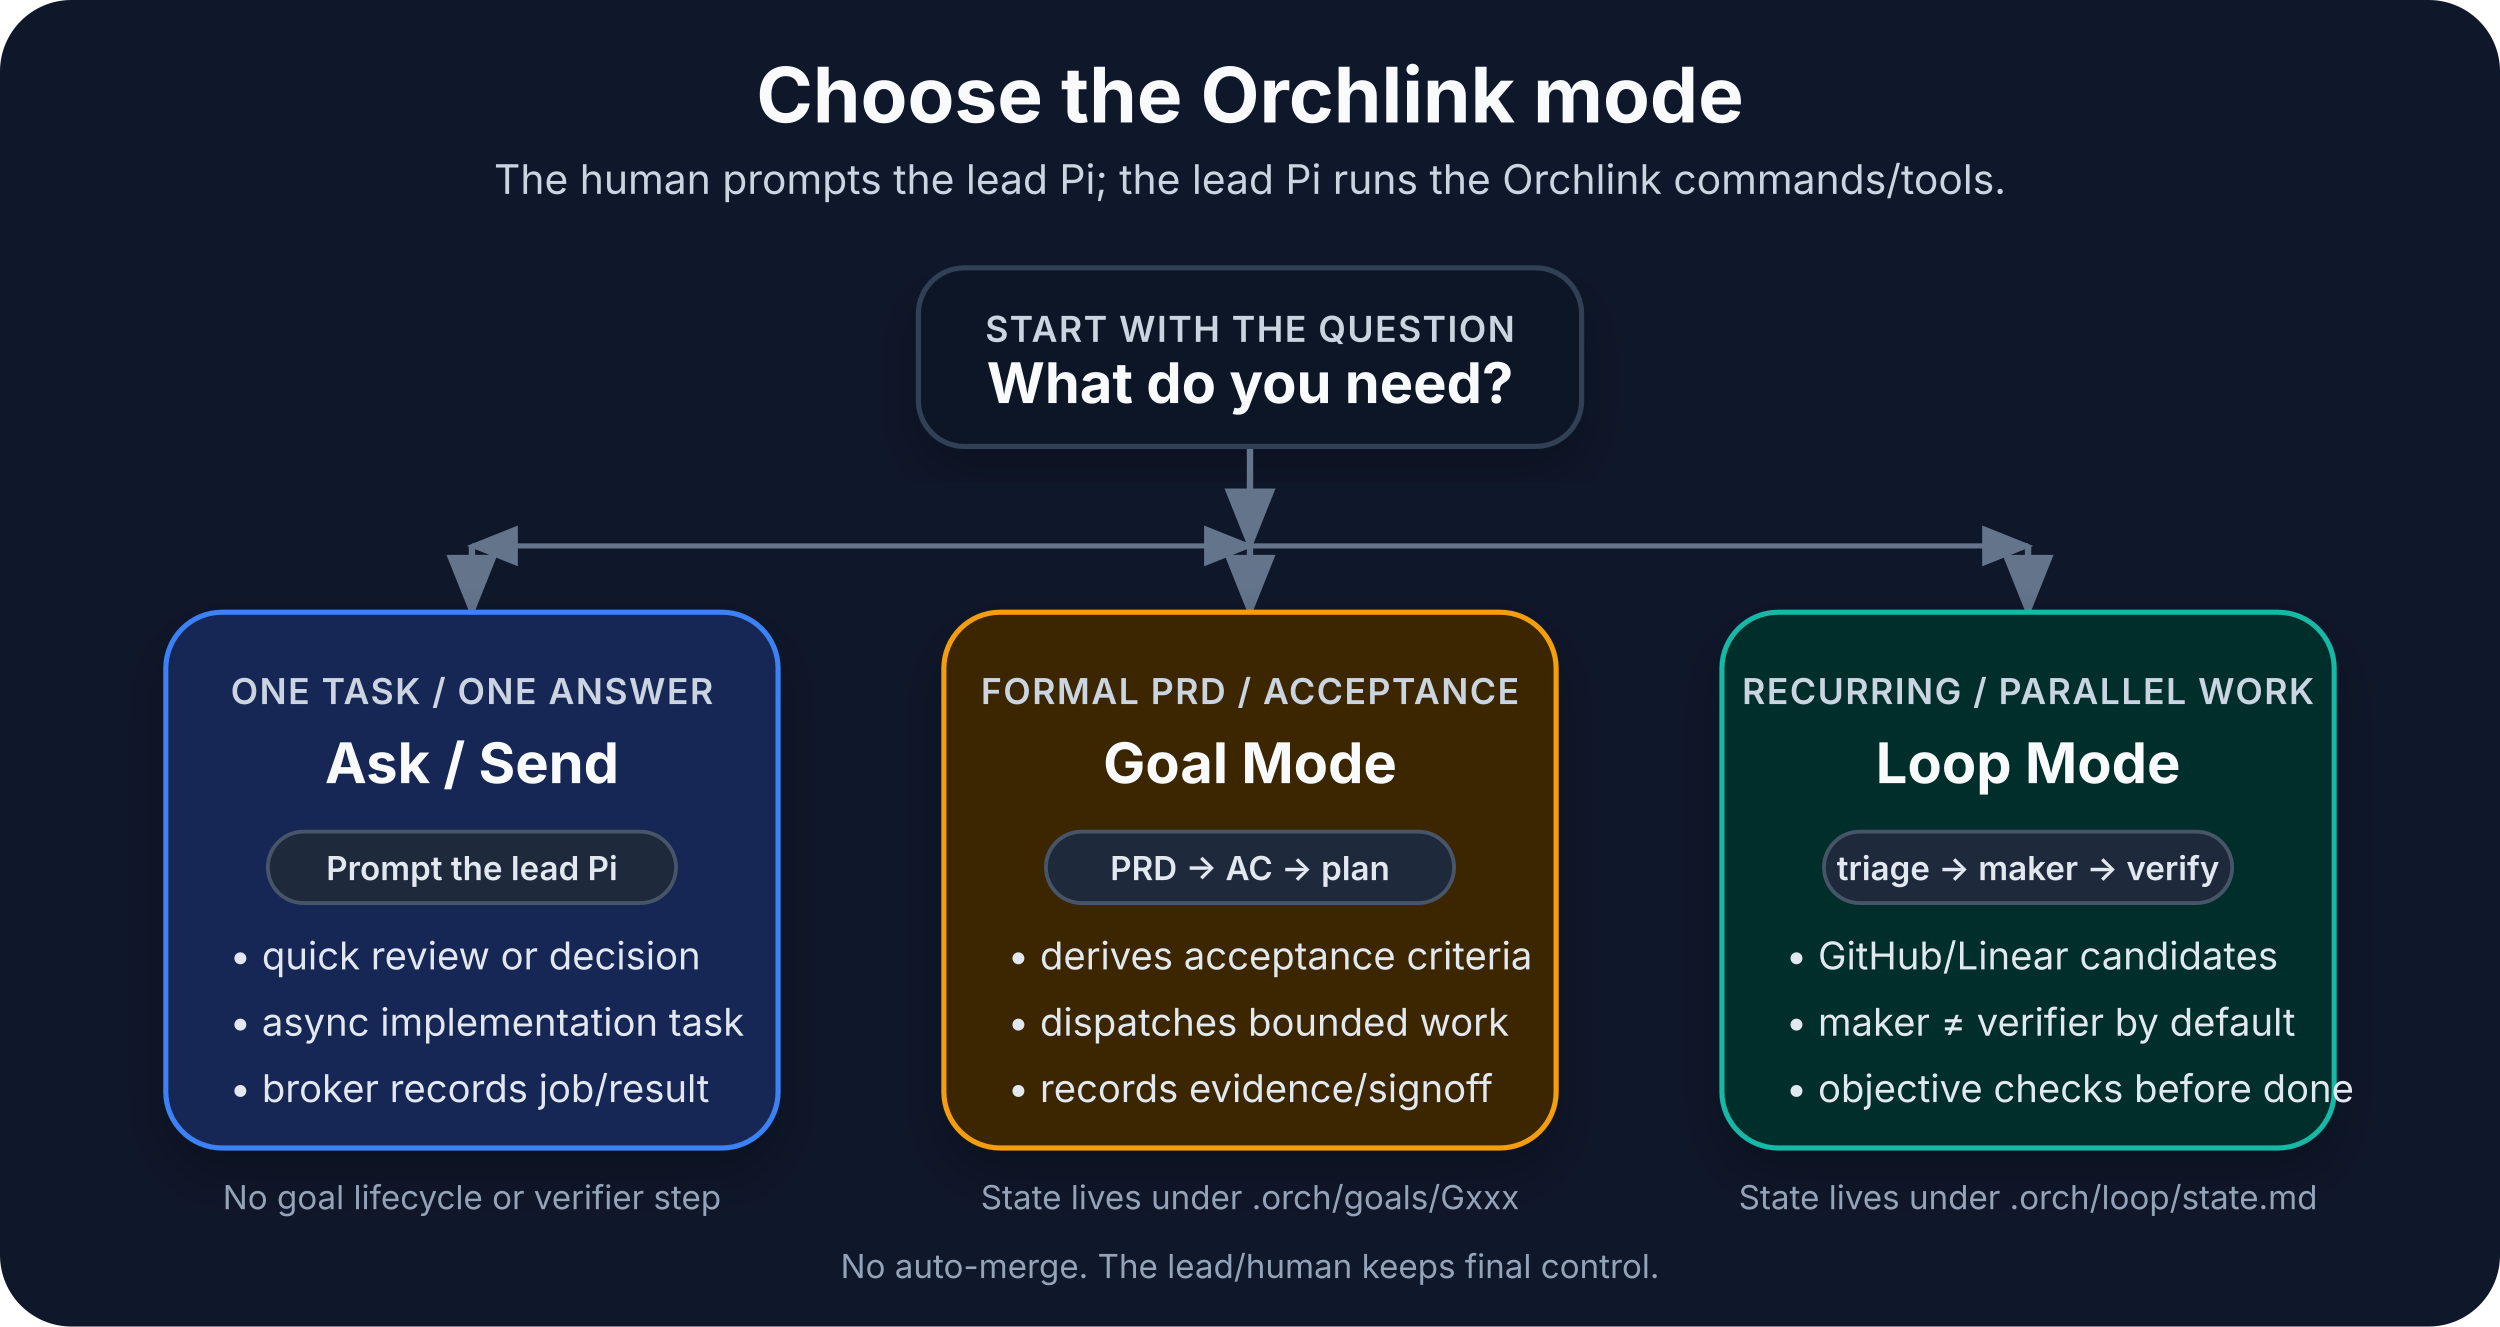
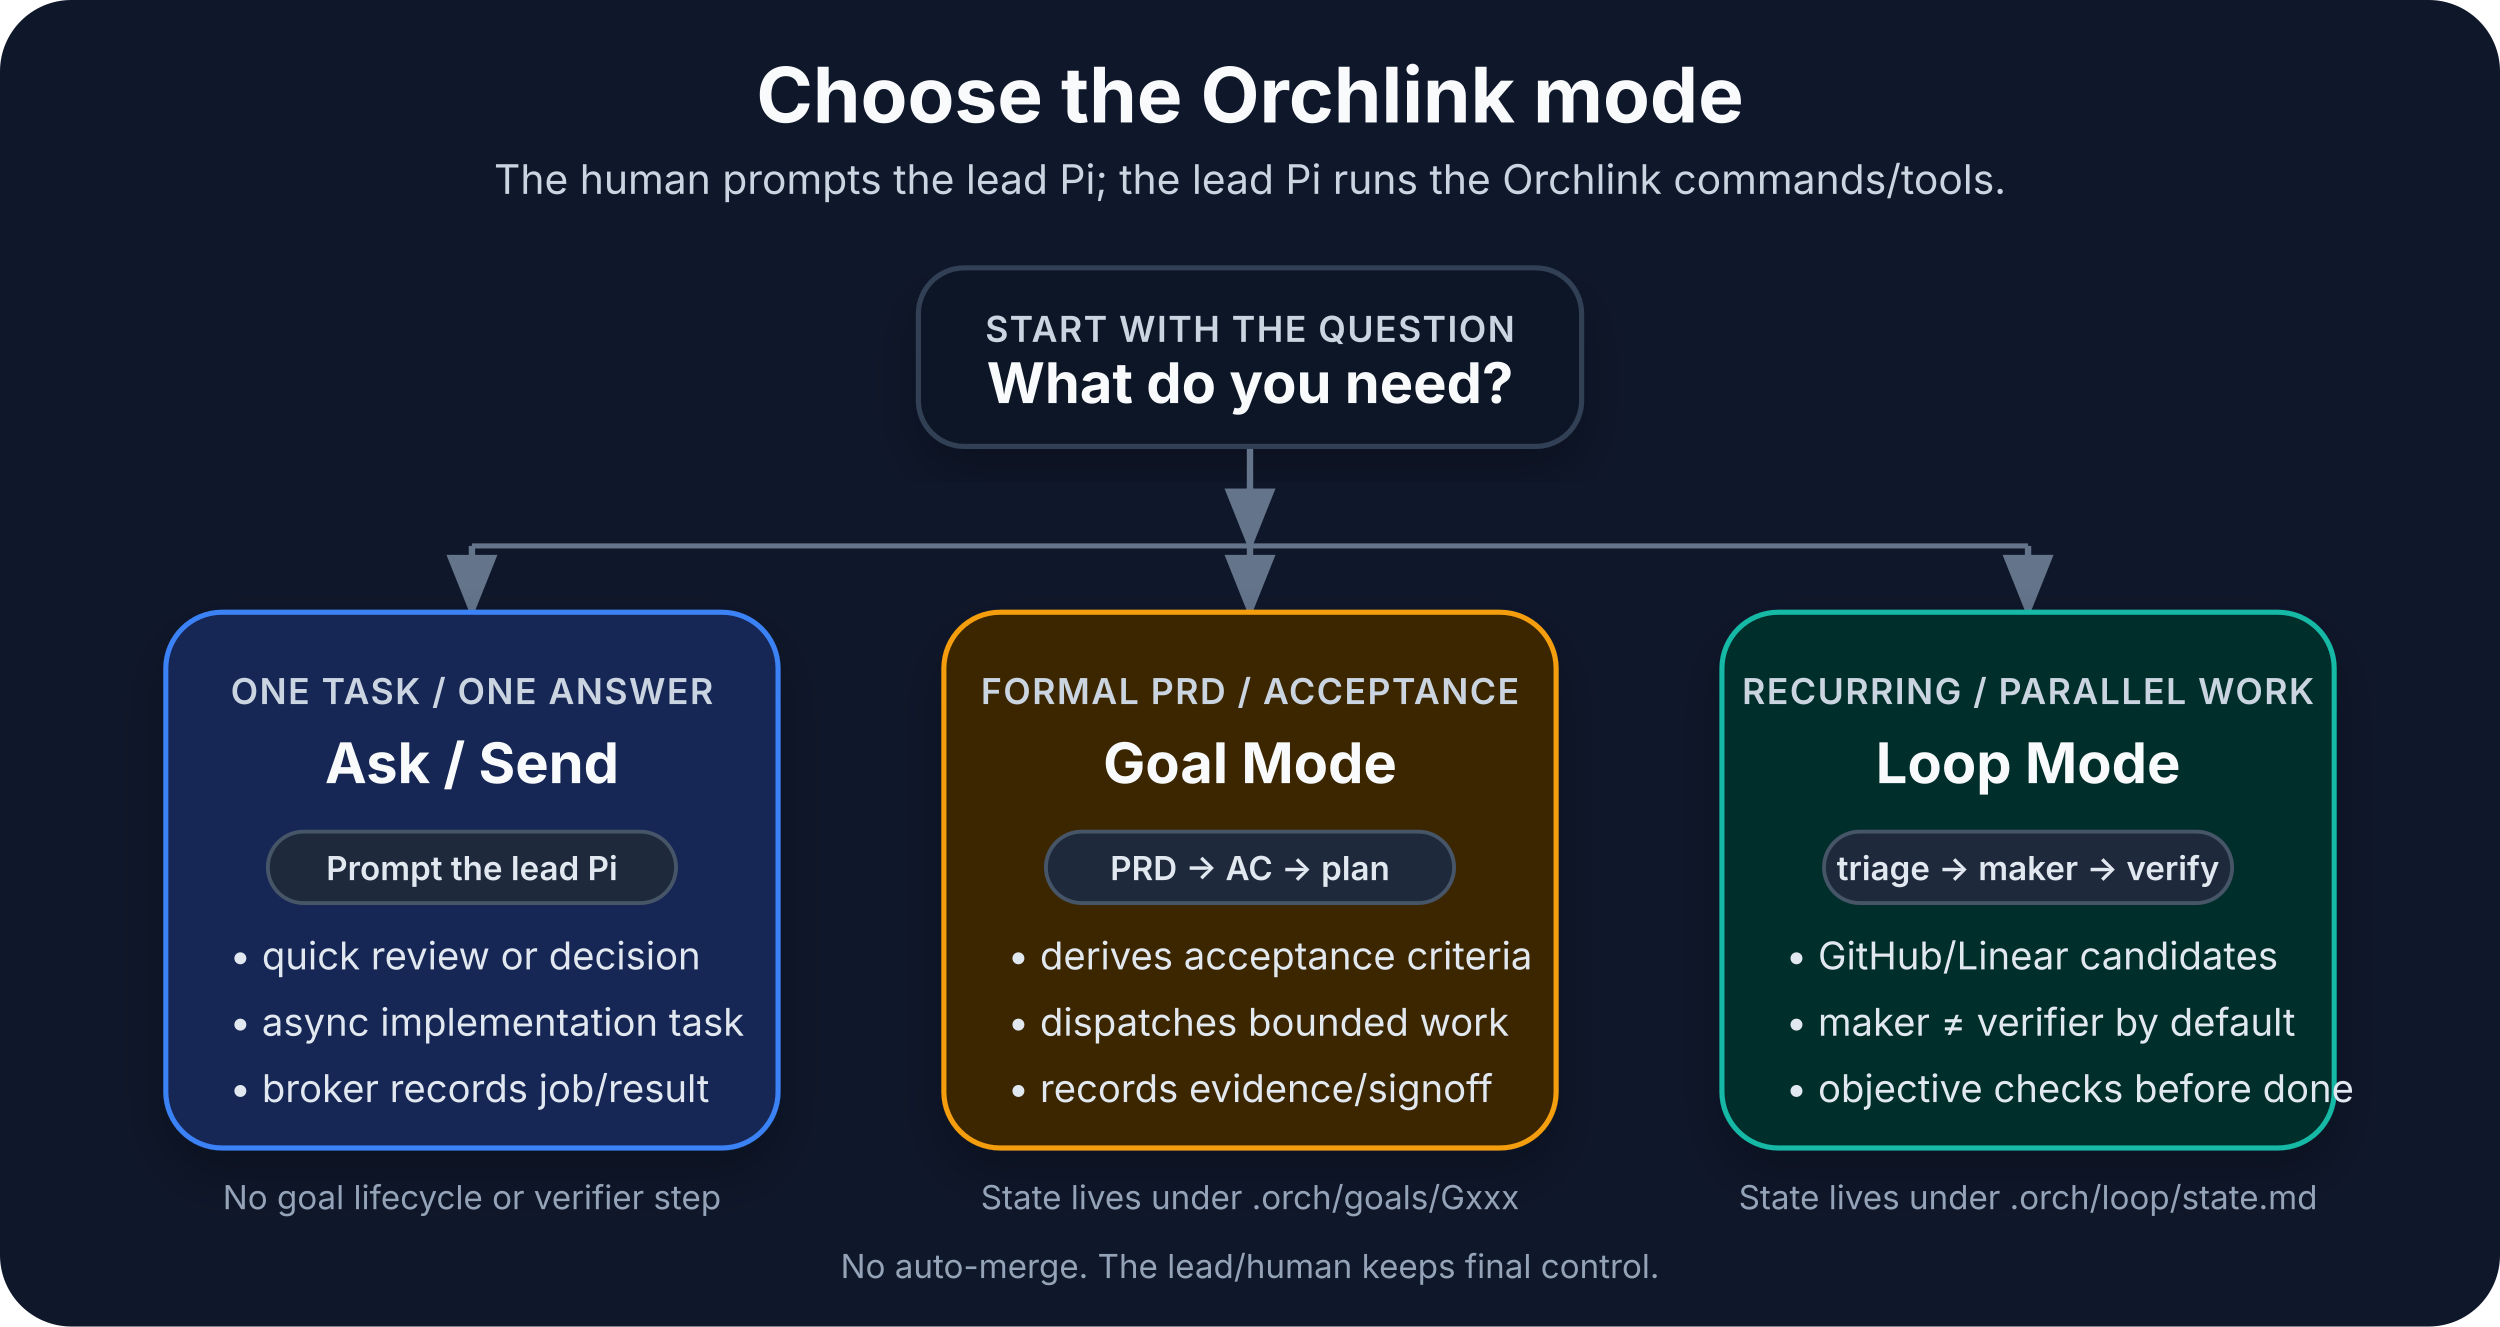
<svg xmlns="http://www.w3.org/2000/svg" width="980" height="520" viewBox="0 0 980 520" fill="none" role="img" aria-labelledby="title desc">
  <style>
    .bg { fill: #0f172a; }
    .panel { fill: #111827; stroke: #334155; stroke-width: 2; }
    .panelAsk { fill: #172554; stroke: #3b82f6; }
    .panelGoal { fill: #3b2605; stroke: #f59e0b; }
    .panelLoop { fill: #052e2b; stroke: #14b8a6; }
    .title { fill: #f8fafc; font: 700 30px ui-sans-serif, system-ui, -apple-system, BlinkMacSystemFont, "Segoe UI", sans-serif; }
    .subtitle { fill: #cbd5e1; font: 400 16px ui-sans-serif, system-ui, -apple-system, BlinkMacSystemFont, "Segoe UI", sans-serif; }
    .h { fill: #f8fafc; font: 700 22px ui-sans-serif, system-ui, -apple-system, BlinkMacSystemFont, "Segoe UI", sans-serif; }
    .kicker { fill: #cbd5e1; font: 600 14px ui-sans-serif, system-ui, -apple-system, BlinkMacSystemFont, "Segoe UI", sans-serif; letter-spacing: .04em; }
    .body { fill: #e2e8f0; font: 400 15px ui-sans-serif, system-ui, -apple-system, BlinkMacSystemFont, "Segoe UI", sans-serif; }
    .muted { fill: #94a3b8; font: 400 13px ui-sans-serif, system-ui, -apple-system, BlinkMacSystemFont, "Segoe UI", sans-serif; }
    .arrow { stroke: #64748b; stroke-width: 2.5; marker-end: url(#arrowhead); }
-     .smallArrow { stroke: #64748b; stroke-width: 2; marker-end: url(#arrowhead); }
+     .connector { stroke: #64748b; stroke-width: 2; }
    .pill { fill: #1e293b; stroke: #475569; stroke-width: 1.5; }
    .pillText { fill: #e2e8f0; font: 600 13px ui-sans-serif, system-ui, -apple-system, BlinkMacSystemFont, "Segoe UI", sans-serif; }
  </style>
  <defs>
    <marker id="arrowhead" markerWidth="10" markerHeight="8" refX="9" refY="4" orient="auto">
      <path d="M0,0 L10,4 L0,8 Z" fill="#64748b" />
    </marker>
    <filter id="shadow" x="-10%" y="-10%" width="120%" height="130%">
      <feDropShadow dx="0" dy="10" stdDeviation="10" flood-color="#000000" flood-opacity="0.25" />
    </filter>
  </defs>
  <rect class="bg" width="980" height="520" rx="28" />
  <text x="490" y="48" text-anchor="middle" class="title">Choose the Orchlink mode</text>
  <text x="490" y="76" text-anchor="middle" class="subtitle">The human prompts the lead Pi; the lead Pi runs the Orchlink commands/tools.</text>
  <rect x="360" y="105" width="260" height="70" rx="18" class="panel" filter="url(#shadow)" />
  <text x="490" y="134" text-anchor="middle" class="kicker">START WITH THE QUESTION</text>
  <text x="490" y="158" text-anchor="middle" class="h">What do you need?</text>
  <line x1="490" y1="176" x2="490" y2="214" class="arrow" />
-   <line x1="490" y1="214" x2="185" y2="214" class="smallArrow" />
-   <line x1="490" y1="214" x2="490" y2="214" class="smallArrow" />
-   <line x1="490" y1="214" x2="795" y2="214" class="smallArrow" />
+   <line x1="185" y1="214" x2="795" y2="214" class="connector" />
  <line x1="185" y1="214" x2="185" y2="240" class="arrow" />
  <line x1="490" y1="214" x2="490" y2="240" class="arrow" />
  <line x1="795" y1="214" x2="795" y2="240" class="arrow" />
  <rect x="65" y="240" width="240" height="210" rx="22" class="panel panelAsk" filter="url(#shadow)" />
  <text x="185" y="276" text-anchor="middle" class="kicker">ONE TASK / ONE ANSWER</text>
  <text x="185" y="307" text-anchor="middle" class="h">Ask / Send</text>
  <rect x="105" y="326" width="160" height="28" rx="14" class="pill" />
  <text x="185" y="345" text-anchor="middle" class="pillText">Prompt the lead Pi</text>
  <text x="90" y="380" class="body">• quick review or decision</text>
  <text x="90" y="406" class="body">• async implementation task</text>
  <text x="90" y="432" class="body">• broker records job/result</text>
  <text x="185" y="474" text-anchor="middle" class="muted">No goal lifecycle or verifier step</text>
  <rect x="370" y="240" width="240" height="210" rx="22" class="panel panelGoal" filter="url(#shadow)" />
  <text x="490" y="276" text-anchor="middle" class="kicker">FORMAL PRD / ACCEPTANCE</text>
  <text x="490" y="307" text-anchor="middle" class="h">Goal Mode</text>
  <rect x="410" y="326" width="160" height="28" rx="14" class="pill" />
  <text x="490" y="345" text-anchor="middle" class="pillText">PRD → AC → plan</text>
  <text x="395" y="380" class="body">• derives acceptance criteria</text>
  <text x="395" y="406" class="body">• dispatches bounded work</text>
  <text x="395" y="432" class="body">• records evidence/signoff</text>
  <text x="490" y="474" text-anchor="middle" class="muted">State lives under .orch/goals/Gxxx</text>
  <rect x="675" y="240" width="240" height="210" rx="22" class="panel panelLoop" filter="url(#shadow)" />
  <text x="795" y="276" text-anchor="middle" class="kicker">RECURRING / PARALLEL WORK</text>
  <text x="795" y="307" text-anchor="middle" class="h">Loop Mode</text>
  <rect x="715" y="326" width="160" height="28" rx="14" class="pill" />
  <text x="795" y="345" text-anchor="middle" class="pillText">triage → maker → verify</text>
  <text x="700" y="380" class="body">• GitHub/Linear candidates</text>
  <text x="700" y="406" class="body">• maker ≠ verifier by default</text>
  <text x="700" y="432" class="body">• objective checks before done</text>
  <text x="795" y="474" text-anchor="middle" class="muted">State lives under .orch/loop/state.md</text>
  <text x="490" y="501" text-anchor="middle" class="muted">No auto-merge. The lead/human keeps final control.</text>
</svg>
